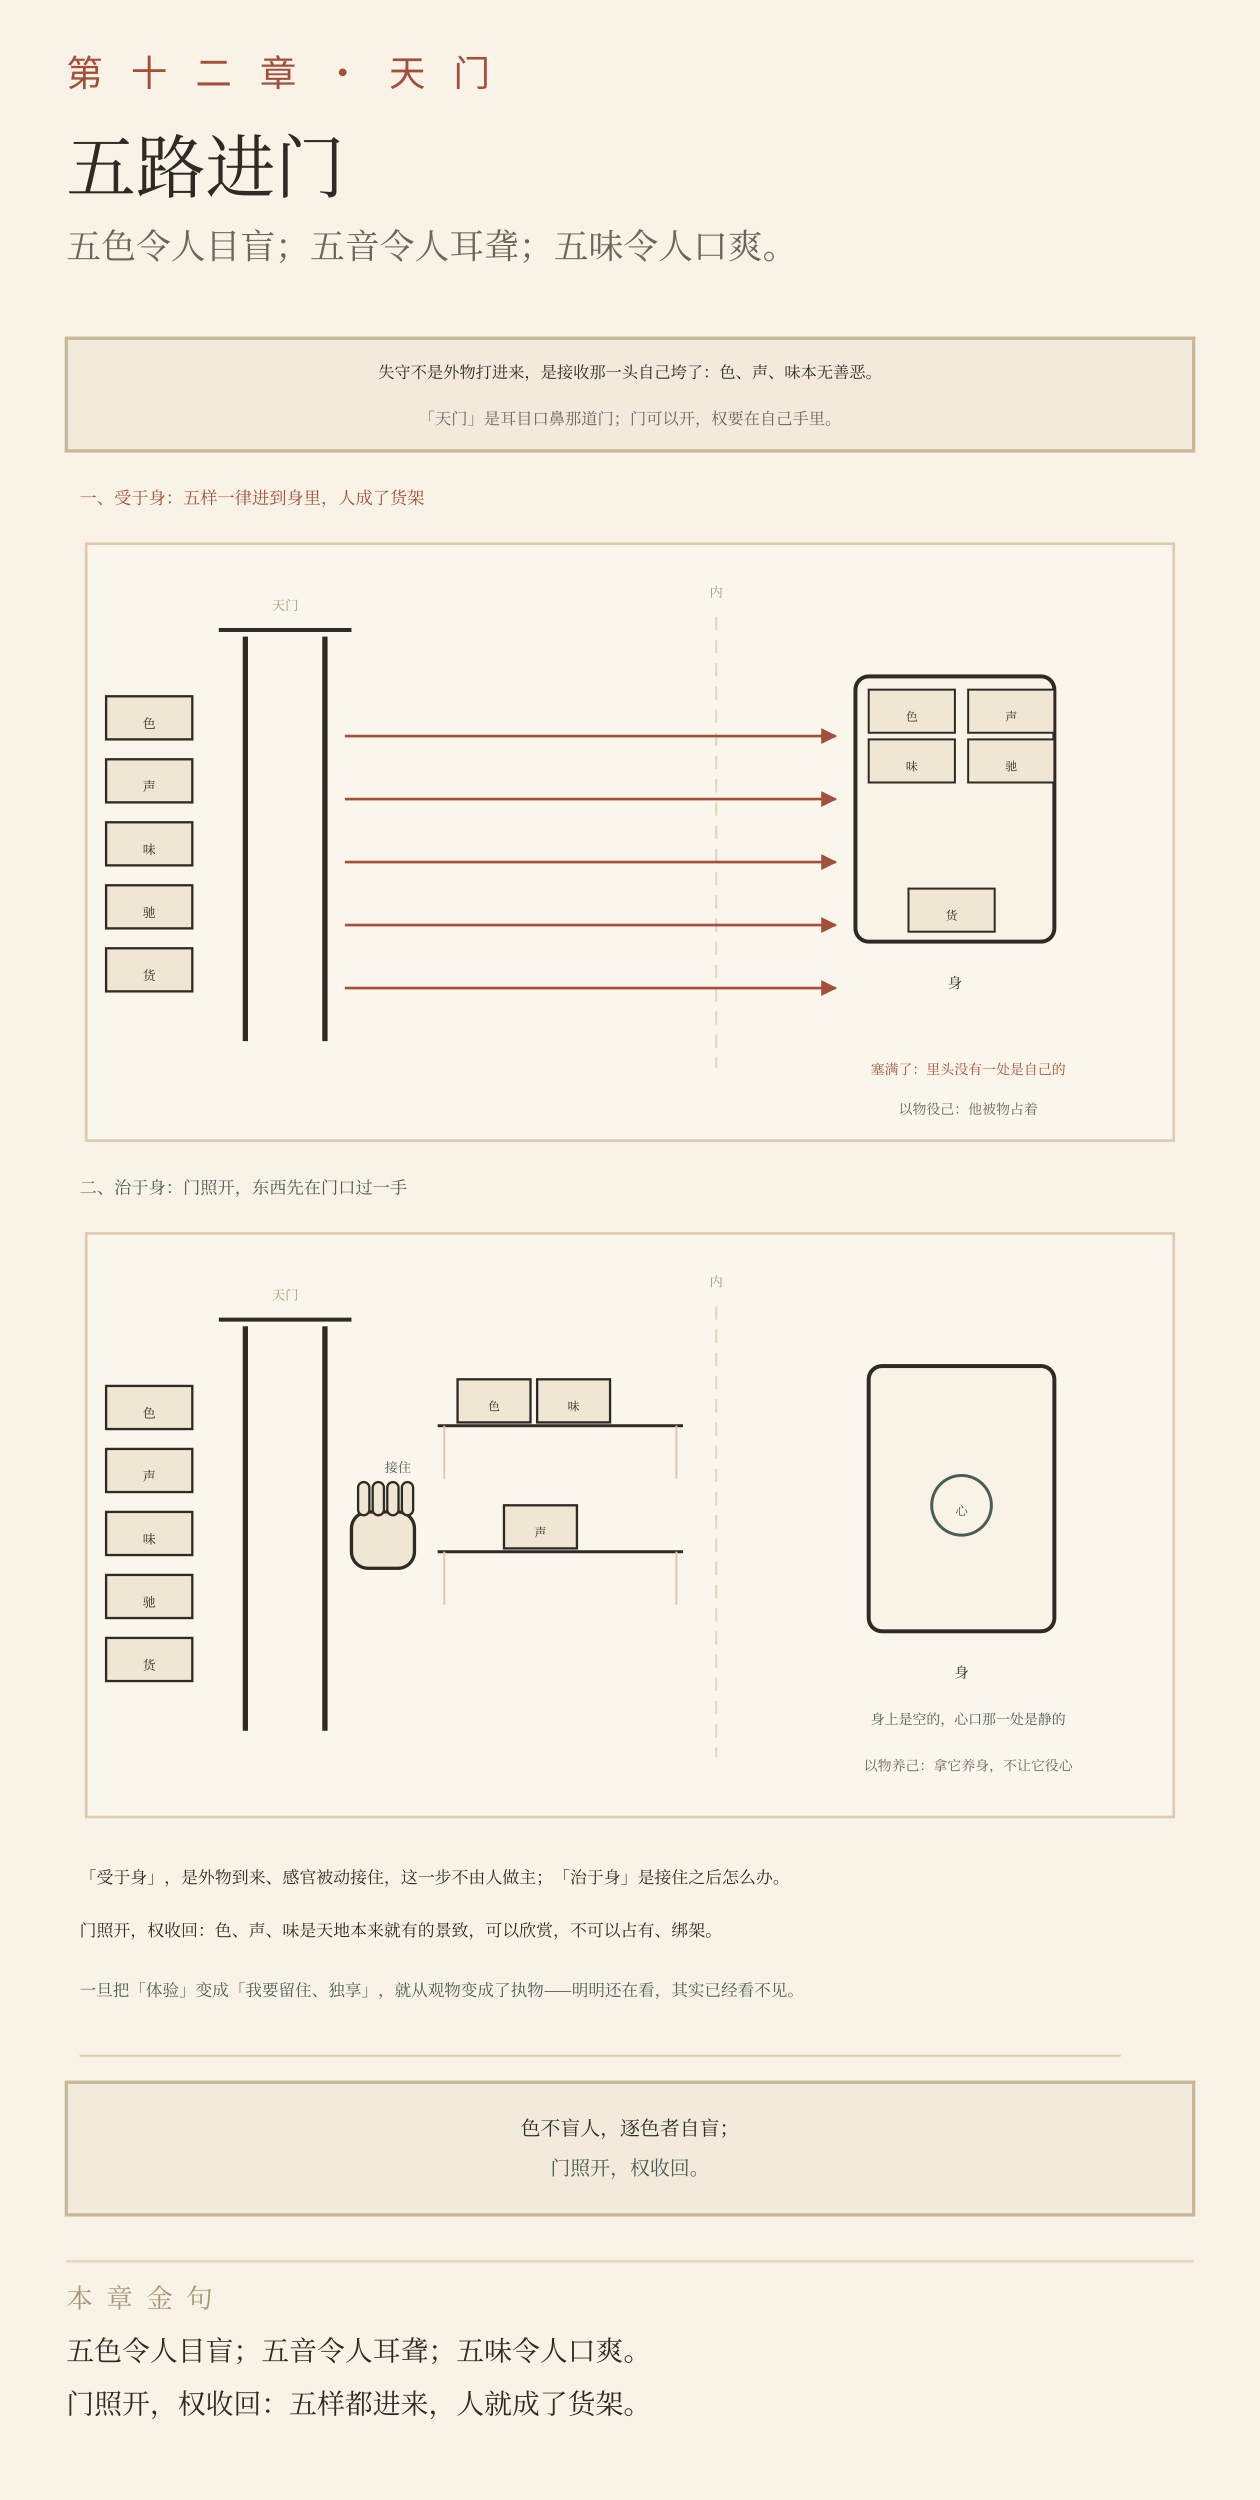
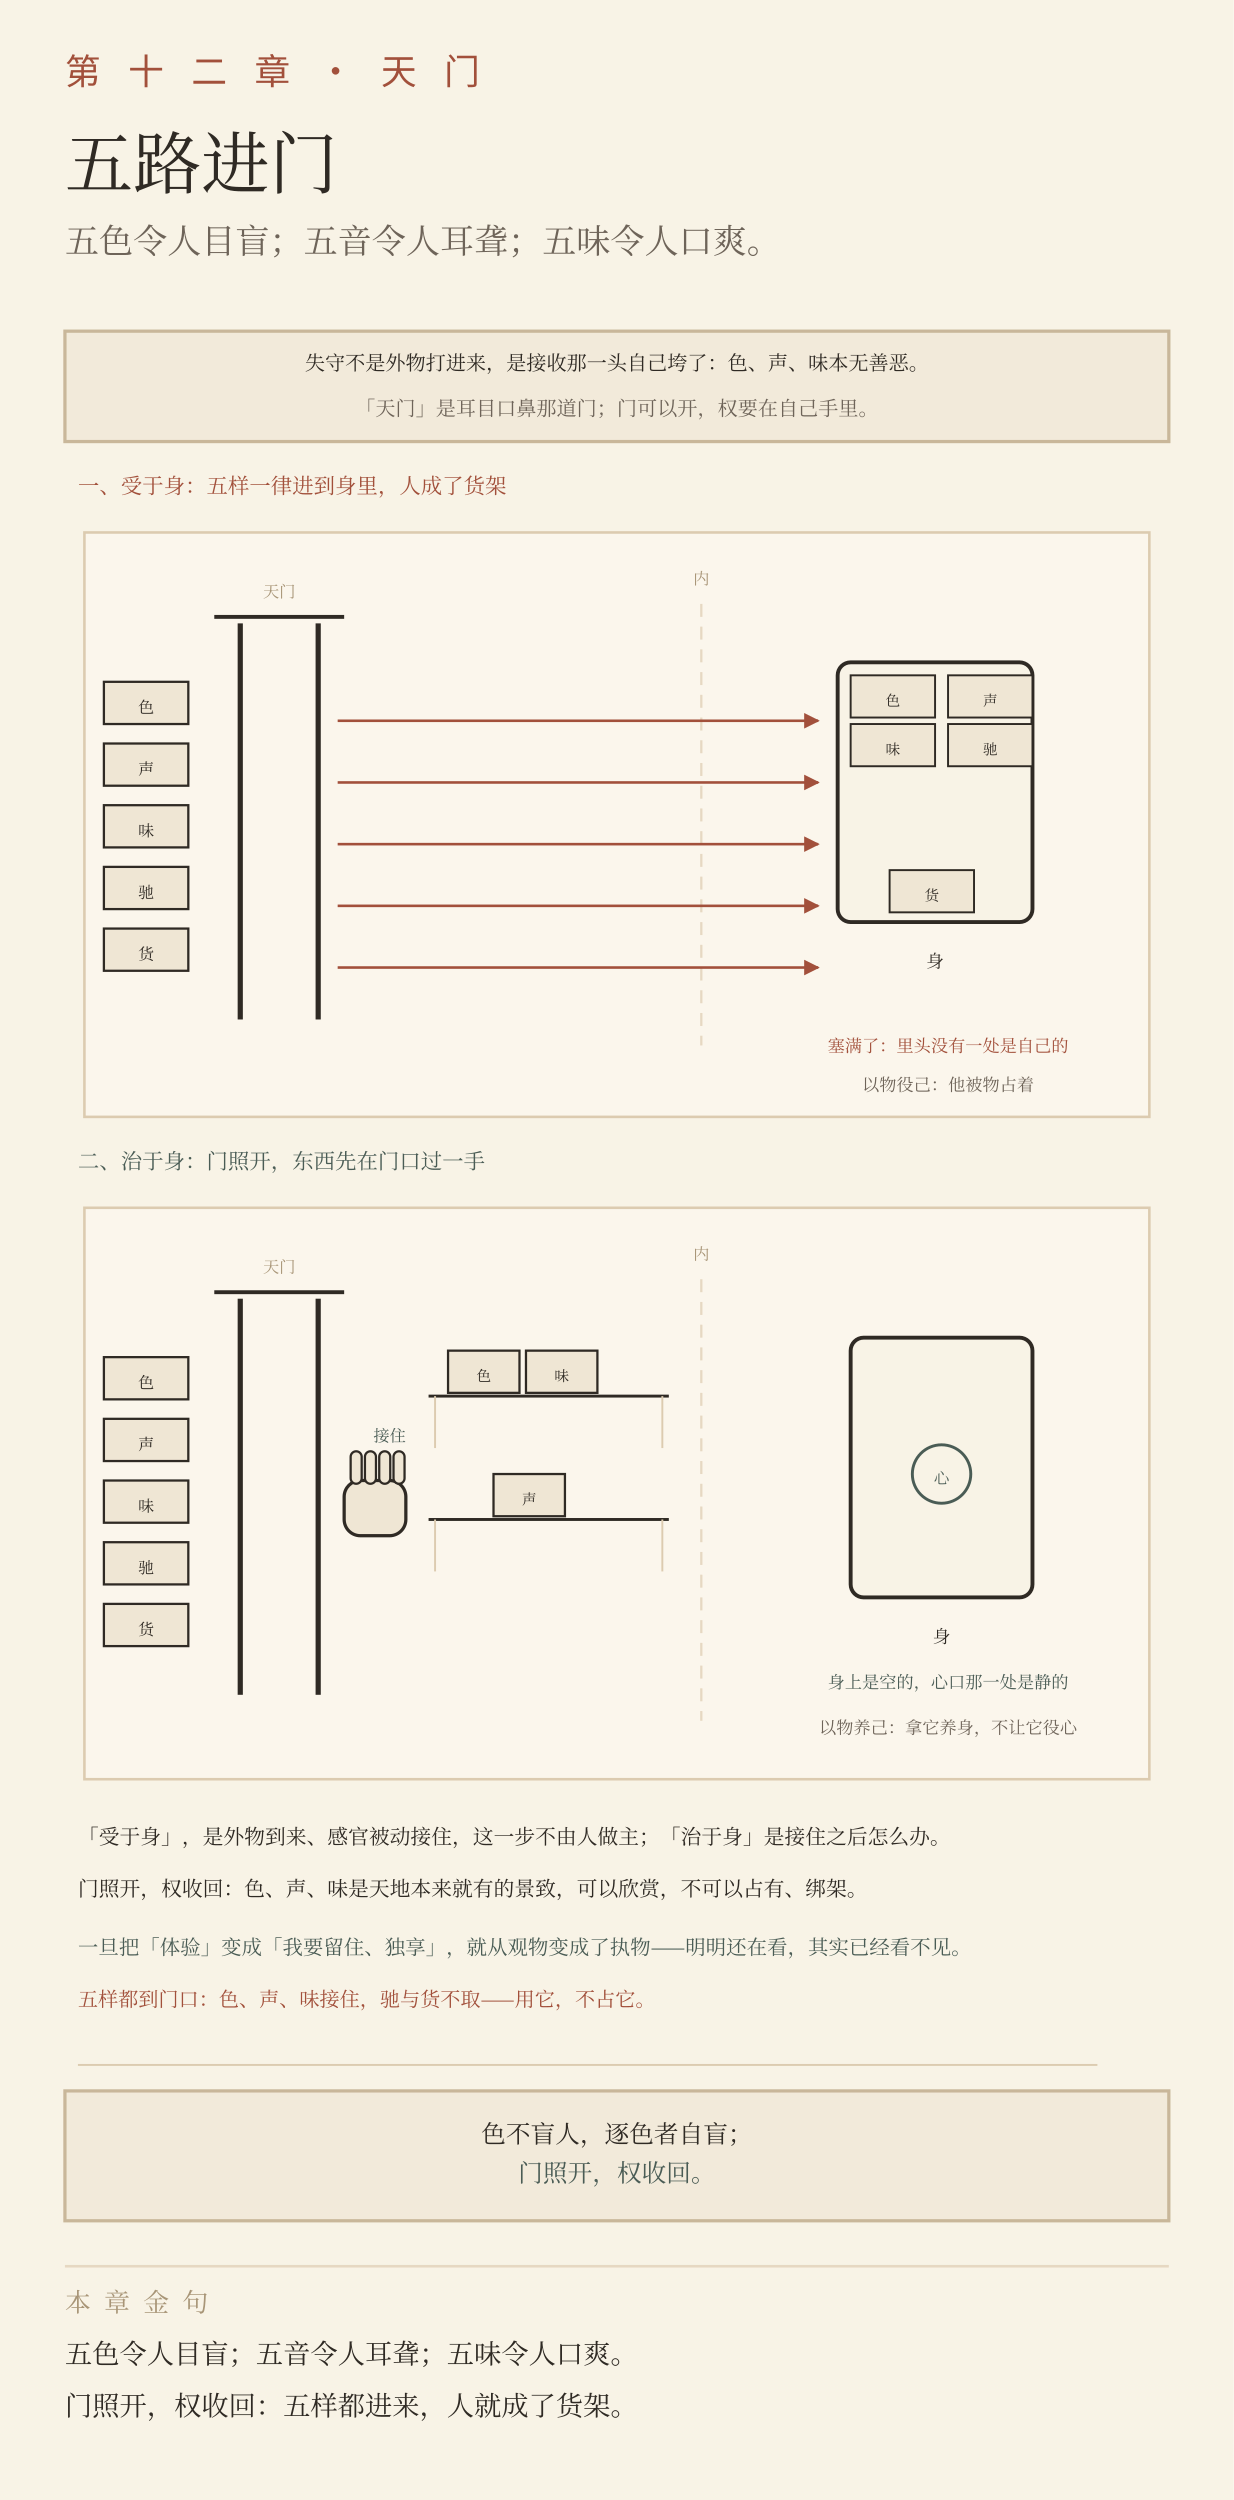
- <svg xmlns="http://www.w3.org/2000/svg" viewBox="0 0 380 754" role="img" aria-label="门照开，权收回：受于身，不如治于身" font-family="'Noto Serif CJK SC','Noto Serif SC','Songti SC',serif">
+ <svg xmlns="http://www.w3.org/2000/svg" viewBox="0 0 380 770" role="img" aria-label="门照开，权收回：受于身，不如治于身" font-family="'Noto Serif CJK SC','Noto Serif SC','Songti SC',serif">
  <defs>
    <marker id="arr" viewBox="0 0 10 10" refX="9" refY="5" markerWidth="6" markerHeight="6" orient="auto">
      <path d="M0 0 L10 5 L0 10 z" fill="#6E6459" />
    </marker>
    <marker id="arr2" viewBox="0 0 10 10" refX="9" refY="5" markerWidth="6" markerHeight="6" orient="auto">
      <path d="M0 0 L10 5 L0 10 z" fill="#4A5C55" />
    </marker>
    <marker id="arrL" viewBox="0 0 10 10" refX="1" refY="5" markerWidth="6" markerHeight="6" orient="auto">
      <path d="M10 0 L0 5 L10 10 z" fill="#4A5C55" />
    </marker>
    <marker id="arrS" viewBox="0 0 10 10" refX="9" refY="5" markerWidth="6" markerHeight="6" orient="auto">
      <path d="M0 0 L10 5 L0 10 z" fill="#A2503B" />
    </marker>
  </defs>
-   <rect x="0" y="0" width="380" height="754" fill="#F8F3E6" />
+   <rect x="0" y="0" width="380" height="770" fill="#F8F3E6" />
  <text x="20" y="26" font-size="11" fill="#A2503B" font-family="'Noto Sans CJK SC','Noto Sans SC',sans-serif" letter-spacing="3">第 十 二 章 · 天 门</text>
  <text x="20" y="58" font-size="21" fill="#2F2A24">五路进门</text>
  <text x="20" y="78" font-size="10.5" fill="#6E6459">五色令人目盲；五音令人耳聋；五味令人口爽。</text>
  <rect x="20" y="102" width="340" height="34" fill="#F2EADA" stroke="#C9B79A" stroke-width="1.0" />
-   <text x="190" y="114" font-size="4.9" fill="#2F2A24" text-anchor="middle">失守不是外物打进来，是接收那一头自己垮了：色、声、味本无善恶。</text>
-   <text x="190" y="128" font-size="4.9" fill="#6E6459" text-anchor="middle">「天门」是耳目口鼻那道门；门可以开，权要在自己手里。</text>
-   <text x="24" y="152" font-size="5.2" fill="#A2503B">一、受于身：五样一律进到身里，人成了货架</text>
+   <text x="190" y="114" font-size="6.2" fill="#2F2A24" text-anchor="middle">失守不是外物打进来，是接收那一头自己垮了：色、声、味本无善恶。</text>
+   <text x="190" y="128" font-size="6.2" fill="#6E6459" text-anchor="middle">「天门」是耳目口鼻那道门；门可以开，权要在自己手里。</text>
+   <text x="24" y="152" font-size="6.6" fill="#A2503B">一、受于身：五样一律进到身里，人成了货架</text>
  <rect x="26" y="164" width="328" height="180" fill="#FBF6EC" stroke="#DCCBB0" stroke-width="0.8" />
  <line x1="74" y1="192" x2="74" y2="314" stroke="#2F2A24" stroke-width="1.6" />
  <line x1="98" y1="192" x2="98" y2="314" stroke="#2F2A24" stroke-width="1.6" />
  <line x1="66" y1="190" x2="106" y2="190" stroke="#2F2A24" stroke-width="1.2" />
-   <text x="86" y="184" font-size="4.0" fill="#A89577" text-anchor="middle">天门</text>
+   <text x="86" y="184" font-size="5.0" fill="#A89577" text-anchor="middle">天门</text>
  <rect x="32" y="210" width="26" height="13" fill="#EFE6D4" stroke="#2F2A24" stroke-width="0.7" />
-   <text x="45" y="219.6" font-size="3.9" fill="#2F2A24" text-anchor="middle">色</text>
+   <text x="45" y="219.6" font-size="4.9" fill="#2F2A24" text-anchor="middle">色</text>
  <rect x="32" y="229" width="26" height="13" fill="#EFE6D4" stroke="#2F2A24" stroke-width="0.7" />
-   <text x="45" y="238.6" font-size="3.9" fill="#2F2A24" text-anchor="middle">声</text>
+   <text x="45" y="238.6" font-size="4.9" fill="#2F2A24" text-anchor="middle">声</text>
  <rect x="32" y="248" width="26" height="13" fill="#EFE6D4" stroke="#2F2A24" stroke-width="0.7" />
-   <text x="45" y="257.6" font-size="3.9" fill="#2F2A24" text-anchor="middle">味</text>
+   <text x="45" y="257.6" font-size="4.9" fill="#2F2A24" text-anchor="middle">味</text>
  <rect x="32" y="267" width="26" height="13" fill="#EFE6D4" stroke="#2F2A24" stroke-width="0.7" />
-   <text x="45" y="276.6" font-size="3.9" fill="#2F2A24" text-anchor="middle">驰</text>
+   <text x="45" y="276.6" font-size="4.9" fill="#2F2A24" text-anchor="middle">驰</text>
  <rect x="32" y="286" width="26" height="13" fill="#EFE6D4" stroke="#2F2A24" stroke-width="0.7" />
-   <text x="45" y="295.6" font-size="3.9" fill="#2F2A24" text-anchor="middle">货</text>
+   <text x="45" y="295.6" font-size="4.9" fill="#2F2A24" text-anchor="middle">货</text>
  <line x1="216" y1="186" x2="216" y2="322" stroke="#E6D8C2" stroke-width="0.7" stroke-dasharray="4 3" />
-   <text x="216" y="180" font-size="4.0" fill="#A89577" text-anchor="middle">内</text>
+   <text x="216" y="180" font-size="5.0" fill="#A89577" text-anchor="middle">内</text>
  <line x1="104" y1="222" x2="252" y2="222" stroke="#A2503B" stroke-width="0.8" marker-end="url(#arrS)" />
  <line x1="104" y1="241" x2="252" y2="241" stroke="#A2503B" stroke-width="0.8" marker-end="url(#arrS)" />
  <line x1="104" y1="260" x2="252" y2="260" stroke="#A2503B" stroke-width="0.8" marker-end="url(#arrS)" />
  <line x1="104" y1="279" x2="252" y2="279" stroke="#A2503B" stroke-width="0.8" marker-end="url(#arrS)" />
  <line x1="104" y1="298" x2="252" y2="298" stroke="#A2503B" stroke-width="0.8" marker-end="url(#arrS)" />
  <rect x="258" y="204" width="60" height="80" rx="4" fill="#F8F3E6" stroke="#2F2A24" stroke-width="1.2" />
  <rect x="262" y="208" width="26" height="13" fill="#EFE6D4" stroke="#2F2A24" stroke-width="0.6" />
-   <text x="275" y="217.4" font-size="3.6" fill="#2F2A24" text-anchor="middle">色</text>
+   <text x="275" y="217.4" font-size="4.5" fill="#2F2A24" text-anchor="middle">色</text>
  <rect x="292" y="208" width="26" height="13" fill="#EFE6D4" stroke="#2F2A24" stroke-width="0.6" />
-   <text x="305" y="217.4" font-size="3.6" fill="#2F2A24" text-anchor="middle">声</text>
+   <text x="305" y="217.4" font-size="4.5" fill="#2F2A24" text-anchor="middle">声</text>
  <rect x="262" y="223" width="26" height="13" fill="#EFE6D4" stroke="#2F2A24" stroke-width="0.6" />
-   <text x="275" y="232.4" font-size="3.6" fill="#2F2A24" text-anchor="middle">味</text>
+   <text x="275" y="232.4" font-size="4.5" fill="#2F2A24" text-anchor="middle">味</text>
  <rect x="292" y="223" width="26" height="13" fill="#EFE6D4" stroke="#2F2A24" stroke-width="0.6" />
-   <text x="305" y="232.4" font-size="3.6" fill="#2F2A24" text-anchor="middle">驰</text>
+   <text x="305" y="232.4" font-size="4.5" fill="#2F2A24" text-anchor="middle">驰</text>
  <rect x="274" y="268" width="26" height="13" fill="#EFE6D4" stroke="#2F2A24" stroke-width="0.6" />
-   <text x="287" y="277.4" font-size="3.6" fill="#2F2A24" text-anchor="middle">货</text>
-   <text x="288" y="298" font-size="4.4" fill="#2F2A24" text-anchor="middle">身</text>
-   <text x="292" y="324" font-size="4.2" fill="#A2503B" text-anchor="middle">塞满了：里头没有一处是自己的</text>
-   <text x="292" y="336" font-size="4.2" fill="#6E6459" text-anchor="middle">以物役己：他被物占着</text>
-   <text x="24" y="360" font-size="5.2" fill="#4A5C55">二、治于身：门照开，东西先在门口过一手</text>
+   <text x="287" y="277.4" font-size="4.5" fill="#2F2A24" text-anchor="middle">货</text>
+   <text x="288" y="298" font-size="5.5" fill="#2F2A24" text-anchor="middle">身</text>
+   <text x="292" y="324" font-size="5.3" fill="#A2503B" text-anchor="middle">塞满了：里头没有一处是自己的</text>
+   <text x="292" y="336" font-size="5.3" fill="#6E6459" text-anchor="middle">以物役己：他被物占着</text>
+   <text x="24" y="360" font-size="6.6" fill="#4A5C55">二、治于身：门照开，东西先在门口过一手</text>
  <rect x="26" y="372" width="328" height="176" fill="#FBF6EC" stroke="#DCCBB0" stroke-width="0.8" />
  <line x1="74" y1="400" x2="74" y2="522" stroke="#2F2A24" stroke-width="1.6" />
  <line x1="98" y1="400" x2="98" y2="522" stroke="#2F2A24" stroke-width="1.6" />
  <line x1="66" y1="398" x2="106" y2="398" stroke="#2F2A24" stroke-width="1.2" />
-   <text x="86" y="392" font-size="4.0" fill="#A89577" text-anchor="middle">天门</text>
+   <text x="86" y="392" font-size="5.0" fill="#A89577" text-anchor="middle">天门</text>
  <rect x="32" y="418" width="26" height="13" fill="#EFE6D4" stroke="#2F2A24" stroke-width="0.7" />
-   <text x="45" y="427.6" font-size="3.9" fill="#2F2A24" text-anchor="middle">色</text>
+   <text x="45" y="427.6" font-size="4.9" fill="#2F2A24" text-anchor="middle">色</text>
  <rect x="32" y="437" width="26" height="13" fill="#EFE6D4" stroke="#2F2A24" stroke-width="0.7" />
-   <text x="45" y="446.6" font-size="3.9" fill="#2F2A24" text-anchor="middle">声</text>
+   <text x="45" y="446.6" font-size="4.9" fill="#2F2A24" text-anchor="middle">声</text>
  <rect x="32" y="456" width="26" height="13" fill="#EFE6D4" stroke="#2F2A24" stroke-width="0.7" />
-   <text x="45" y="465.6" font-size="3.9" fill="#2F2A24" text-anchor="middle">味</text>
+   <text x="45" y="465.6" font-size="4.9" fill="#2F2A24" text-anchor="middle">味</text>
  <rect x="32" y="475" width="26" height="13" fill="#EFE6D4" stroke="#2F2A24" stroke-width="0.7" />
-   <text x="45" y="484.6" font-size="3.9" fill="#2F2A24" text-anchor="middle">驰</text>
+   <text x="45" y="484.6" font-size="4.9" fill="#2F2A24" text-anchor="middle">驰</text>
  <rect x="32" y="494" width="26" height="13" fill="#EFE6D4" stroke="#2F2A24" stroke-width="0.7" />
-   <text x="45" y="503.6" font-size="3.9" fill="#2F2A24" text-anchor="middle">货</text>
+   <text x="45" y="503.6" font-size="4.9" fill="#2F2A24" text-anchor="middle">货</text>
  <line x1="216" y1="394" x2="216" y2="530" stroke="#E6D8C2" stroke-width="0.7" stroke-dasharray="4 3" />
-   <text x="216" y="388" font-size="4.0" fill="#A89577" text-anchor="middle">内</text>
+   <text x="216" y="388" font-size="5.0" fill="#A89577" text-anchor="middle">内</text>
  <rect x="106" y="456" width="19" height="17" rx="5" fill="#EFE6D4" stroke="#2F2A24" stroke-width="1.0" />
  <rect x="108.0" y="447" width="3.4" height="10" rx="1.7" fill="#EFE6D4" stroke="#2F2A24" stroke-width="0.7" />
  <rect x="112.4" y="447" width="3.4" height="10" rx="1.7" fill="#EFE6D4" stroke="#2F2A24" stroke-width="0.7" />
  <rect x="116.8" y="447" width="3.4" height="10" rx="1.7" fill="#EFE6D4" stroke="#2F2A24" stroke-width="0.7" />
  <rect x="121.2" y="447" width="3.4" height="10" rx="1.7" fill="#EFE6D4" stroke="#2F2A24" stroke-width="0.7" />
-   <text x="120" y="444" font-size="4.0" fill="#4A5C55" text-anchor="middle">接住</text>
+   <text x="120" y="444" font-size="5.0" fill="#4A5C55" text-anchor="middle">接住</text>
  <line x1="132" y1="430" x2="206" y2="430" stroke="#2F2A24" stroke-width="0.9" />
  <line x1="134" y1="430" x2="134" y2="446" stroke="#DCCBB0" stroke-width="0.6" />
  <line x1="204" y1="430" x2="204" y2="446" stroke="#DCCBB0" stroke-width="0.6" />
  <line x1="132" y1="468" x2="206" y2="468" stroke="#2F2A24" stroke-width="0.9" />
  <line x1="134" y1="468" x2="134" y2="484" stroke="#DCCBB0" stroke-width="0.6" />
  <line x1="204" y1="468" x2="204" y2="484" stroke="#DCCBB0" stroke-width="0.6" />
  <rect x="138" y="416" width="22" height="13" fill="#EFE6D4" stroke="#2F2A24" stroke-width="0.7" />
-   <text x="149" y="425.4" font-size="3.6" fill="#2F2A24" text-anchor="middle">色</text>
+   <text x="149" y="425.4" font-size="4.5" fill="#2F2A24" text-anchor="middle">色</text>
  <rect x="162" y="416" width="22" height="13" fill="#EFE6D4" stroke="#2F2A24" stroke-width="0.7" />
-   <text x="173" y="425.4" font-size="3.6" fill="#2F2A24" text-anchor="middle">味</text>
+   <text x="173" y="425.4" font-size="4.5" fill="#2F2A24" text-anchor="middle">味</text>
  <rect x="152" y="454" width="22" height="13" fill="#EFE6D4" stroke="#2F2A24" stroke-width="0.7" />
-   <text x="163" y="463.4" font-size="3.6" fill="#2F2A24" text-anchor="middle">声</text>
+   <text x="163" y="463.4" font-size="4.5" fill="#2F2A24" text-anchor="middle">声</text>
  <rect x="262" y="412" width="56" height="80" rx="4" fill="#F8F3E6" stroke="#2F2A24" stroke-width="1.2" />
  <circle cx="290" cy="454" r="9" fill="none" stroke="#4A5C55" stroke-width="0.9" />
-   <text x="290" y="457" font-size="3.8" fill="#4A5C55" text-anchor="middle">心</text>
-   <text x="290" y="506" font-size="4.4" fill="#2F2A24" text-anchor="middle">身</text>
-   <text x="292" y="520" font-size="4.2" fill="#4A5C55" text-anchor="middle">身上是空的，心口那一处是静的</text>
-   <text x="292" y="534" font-size="4.2" fill="#6E6459" text-anchor="middle">以物养己：拿它养身，不让它役心</text>
-   <text x="24" y="568" font-size="5.1" fill="#2F2A24">「受于身」，是外物到来、感官被动接住，这一步不由人做主；「治于身」是接住之后怎么办。</text>
-   <text x="24" y="584" font-size="5.1" fill="#2F2A24">门照开，权收回：色、声、味是天地本来就有的景致，可以欣赏，不可以占有、绑架。</text>
-   <text x="24" y="602" font-size="5.0" fill="#4A5C55">一旦把「体验」变成「我要留住、独享」，就从观物变成了执物——明明还在看，其实已经看不见。</text>
-   <line x1="24" y1="620" x2="338" y2="620" stroke="#DCCBB0" stroke-width="0.6" />
-   <rect x="20" y="628" width="340" height="40" fill="#F2EADA" stroke="#C9B79A" stroke-width="1.0" />
-   <text x="190" y="644" font-size="6.0" fill="#2F2A24" text-anchor="middle">色不盲人，逐色者自盲；</text>
-   <text x="190" y="656" font-size="6.0" fill="#4A5C55" text-anchor="middle">门照开，权收回。</text>
-   <line x1="20" y1="682" x2="360" y2="682" stroke="#E6D8C2" stroke-width="0.8" />
-   <text x="20" y="696" font-size="8.0" fill="#A89577" letter-spacing="1">本 章 金 句</text>
-   <text x="20" y="712" font-size="8.4" fill="#2F2A24">五色令人目盲；五音令人耳聋；五味令人口爽。</text>
-   <text x="20" y="728" font-size="8.4" fill="#2F2A24">门照开，权收回：五样都进来，人就成了货架。</text>
+   <text x="290" y="457" font-size="4.8" fill="#4A5C55" text-anchor="middle">心</text>
+   <text x="290" y="506" font-size="5.5" fill="#2F2A24" text-anchor="middle">身</text>
+   <text x="292" y="520" font-size="5.3" fill="#4A5C55" text-anchor="middle">身上是空的，心口那一处是静的</text>
+   <text x="292" y="534" font-size="5.3" fill="#6E6459" text-anchor="middle">以物养己：拿它养身，不让它役心</text>
+   <text x="24" y="568" font-size="6.4" fill="#2F2A24">「受于身」，是外物到来、感官被动接住，这一步不由人做主；「治于身」是接住之后怎么办。</text>
+   <text x="24" y="584" font-size="6.4" fill="#2F2A24">门照开，权收回：色、声、味是天地本来就有的景致，可以欣赏，不可以占有、绑架。</text>
+   <text x="24" y="602" font-size="6.3" fill="#4A5C55">一旦把「体验」变成「我要留住、独享」，就从观物变成了执物——明明还在看，其实已经看不见。</text>
+   <text x="24" y="618" font-size="6.2" fill="#A2503B">五样都到门口：色、声、味接住，驰与货不取——用它，不占它。</text>
+   <line x1="24" y1="636" x2="338" y2="636" stroke="#DCCBB0" stroke-width="0.6" />
+   <rect x="20" y="644" width="340" height="40" fill="#F2EADA" stroke="#C9B79A" stroke-width="1.0" />
+   <text x="190" y="660" font-size="7.6" fill="#2F2A24" text-anchor="middle">色不盲人，逐色者自盲；</text>
+   <text x="190" y="672" font-size="7.6" fill="#4A5C55" text-anchor="middle">门照开，权收回。</text>
+   <line x1="20" y1="698" x2="360" y2="698" stroke="#E6D8C2" stroke-width="0.8" />
+   <text x="20" y="712" font-size="8.0" fill="#A89577" letter-spacing="1">本 章 金 句</text>
+   <text x="20" y="728" font-size="8.4" fill="#2F2A24">五色令人目盲；五音令人耳聋；五味令人口爽。</text>
+   <text x="20" y="744" font-size="8.4" fill="#2F2A24">门照开，权收回：五样都进来，人就成了货架。</text>
</svg>
